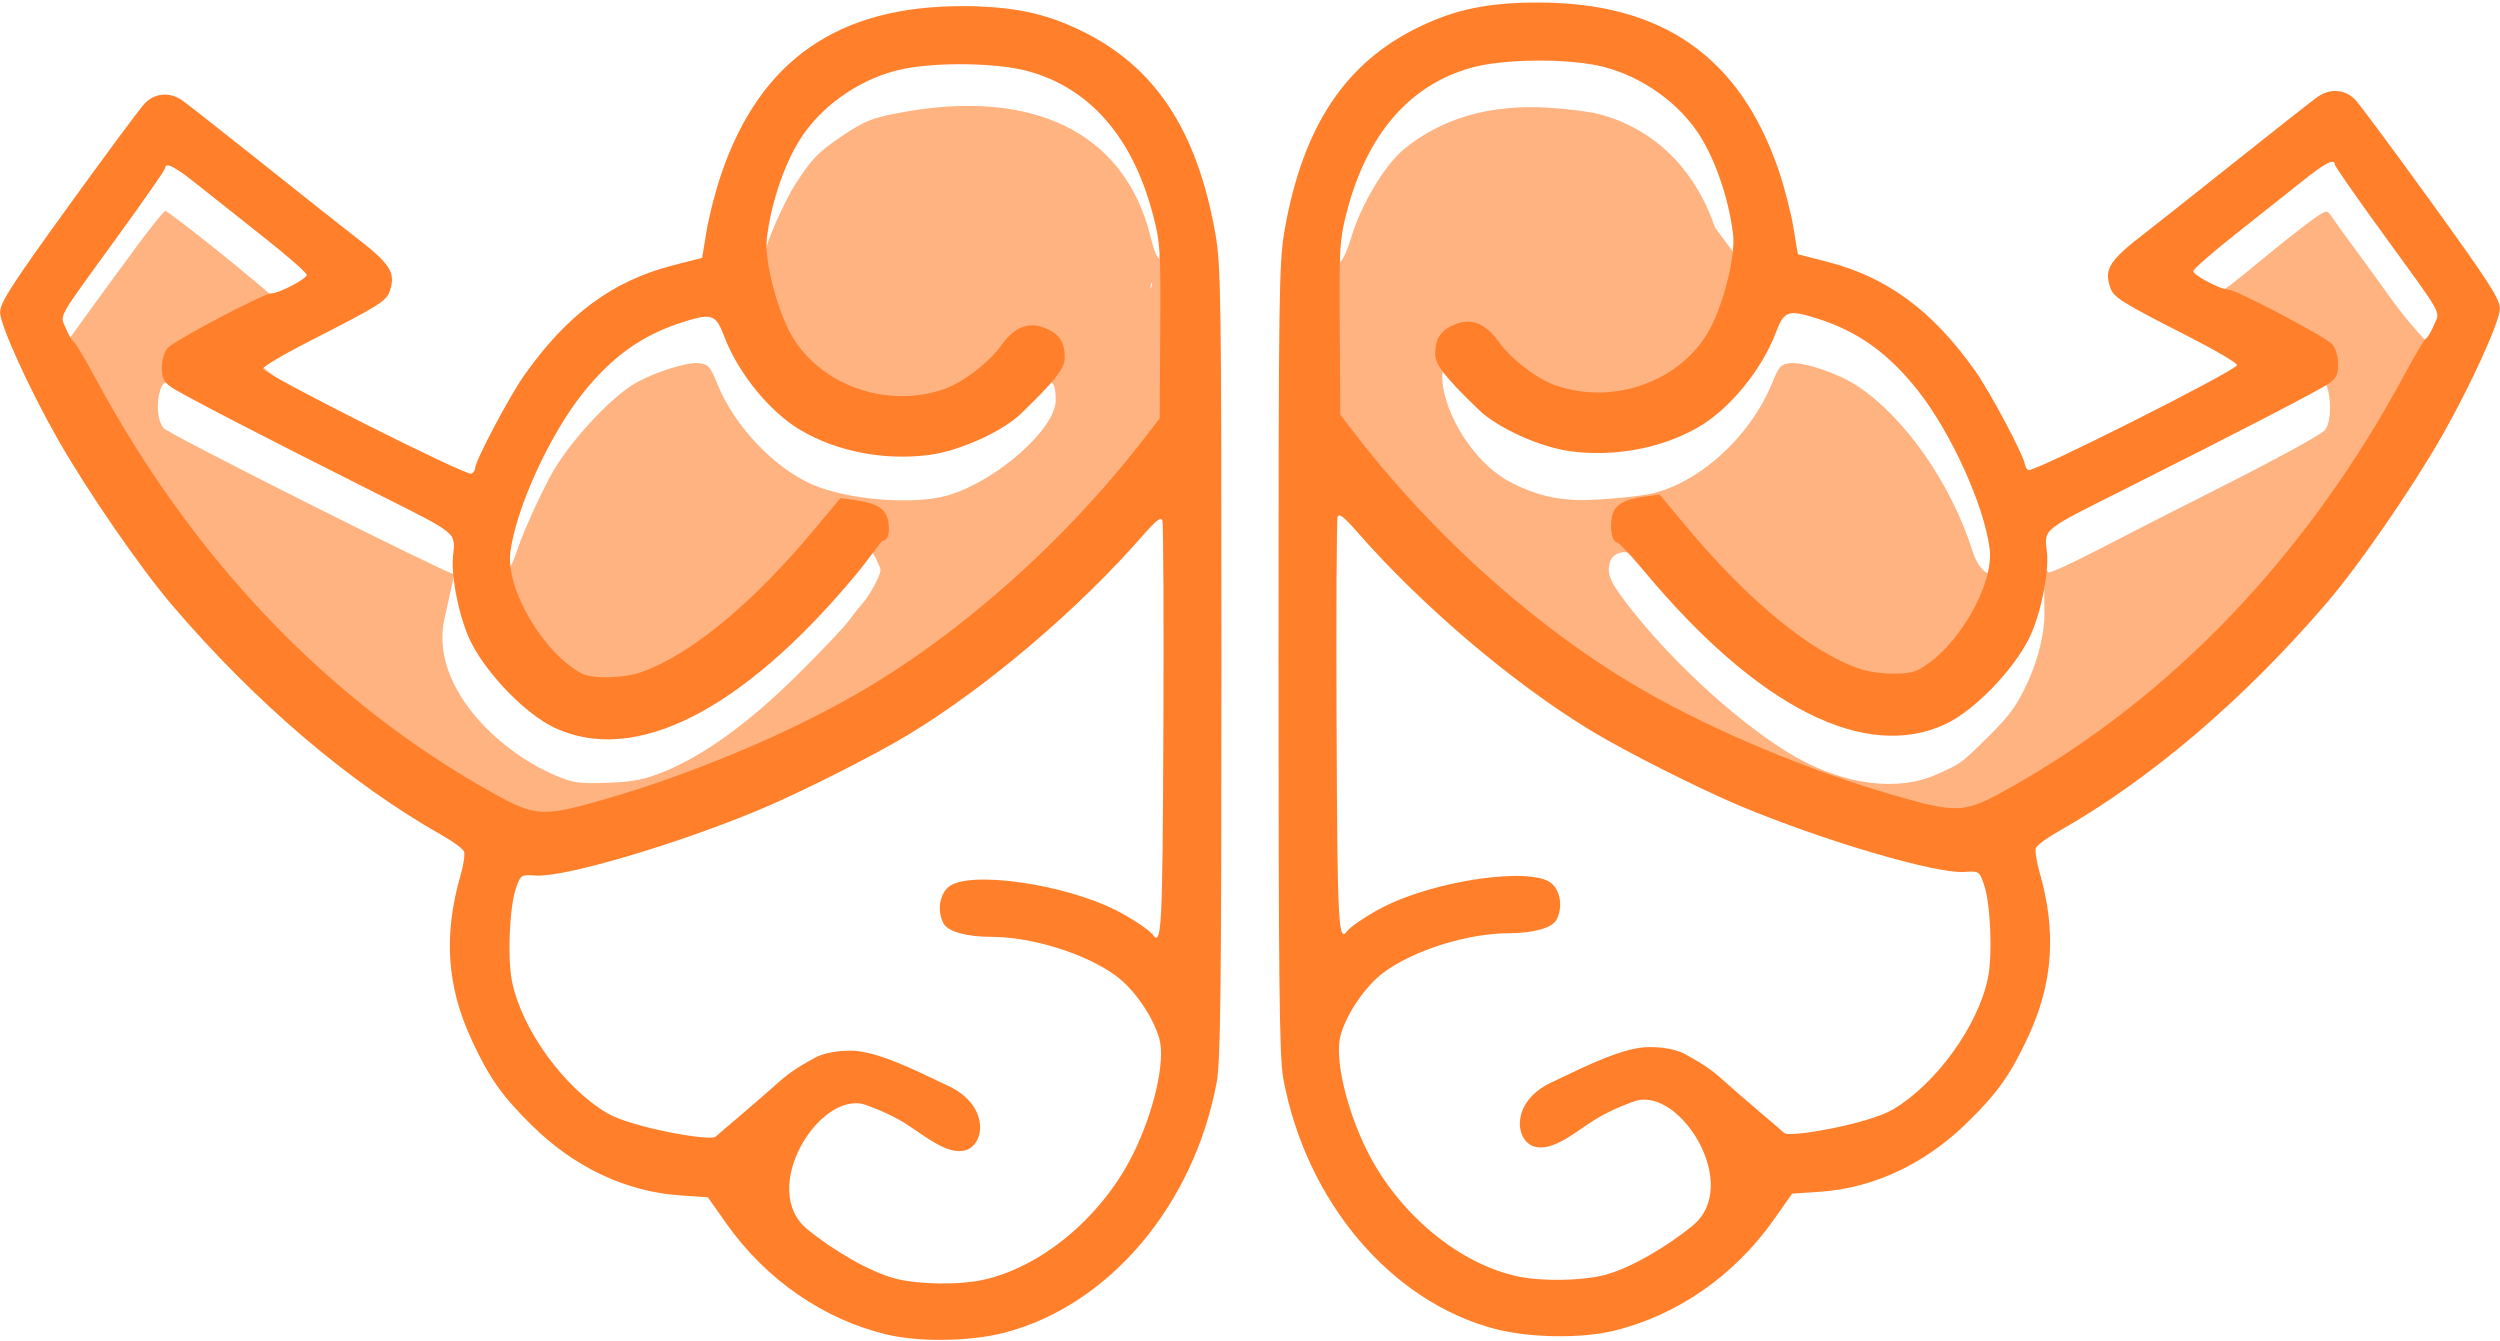
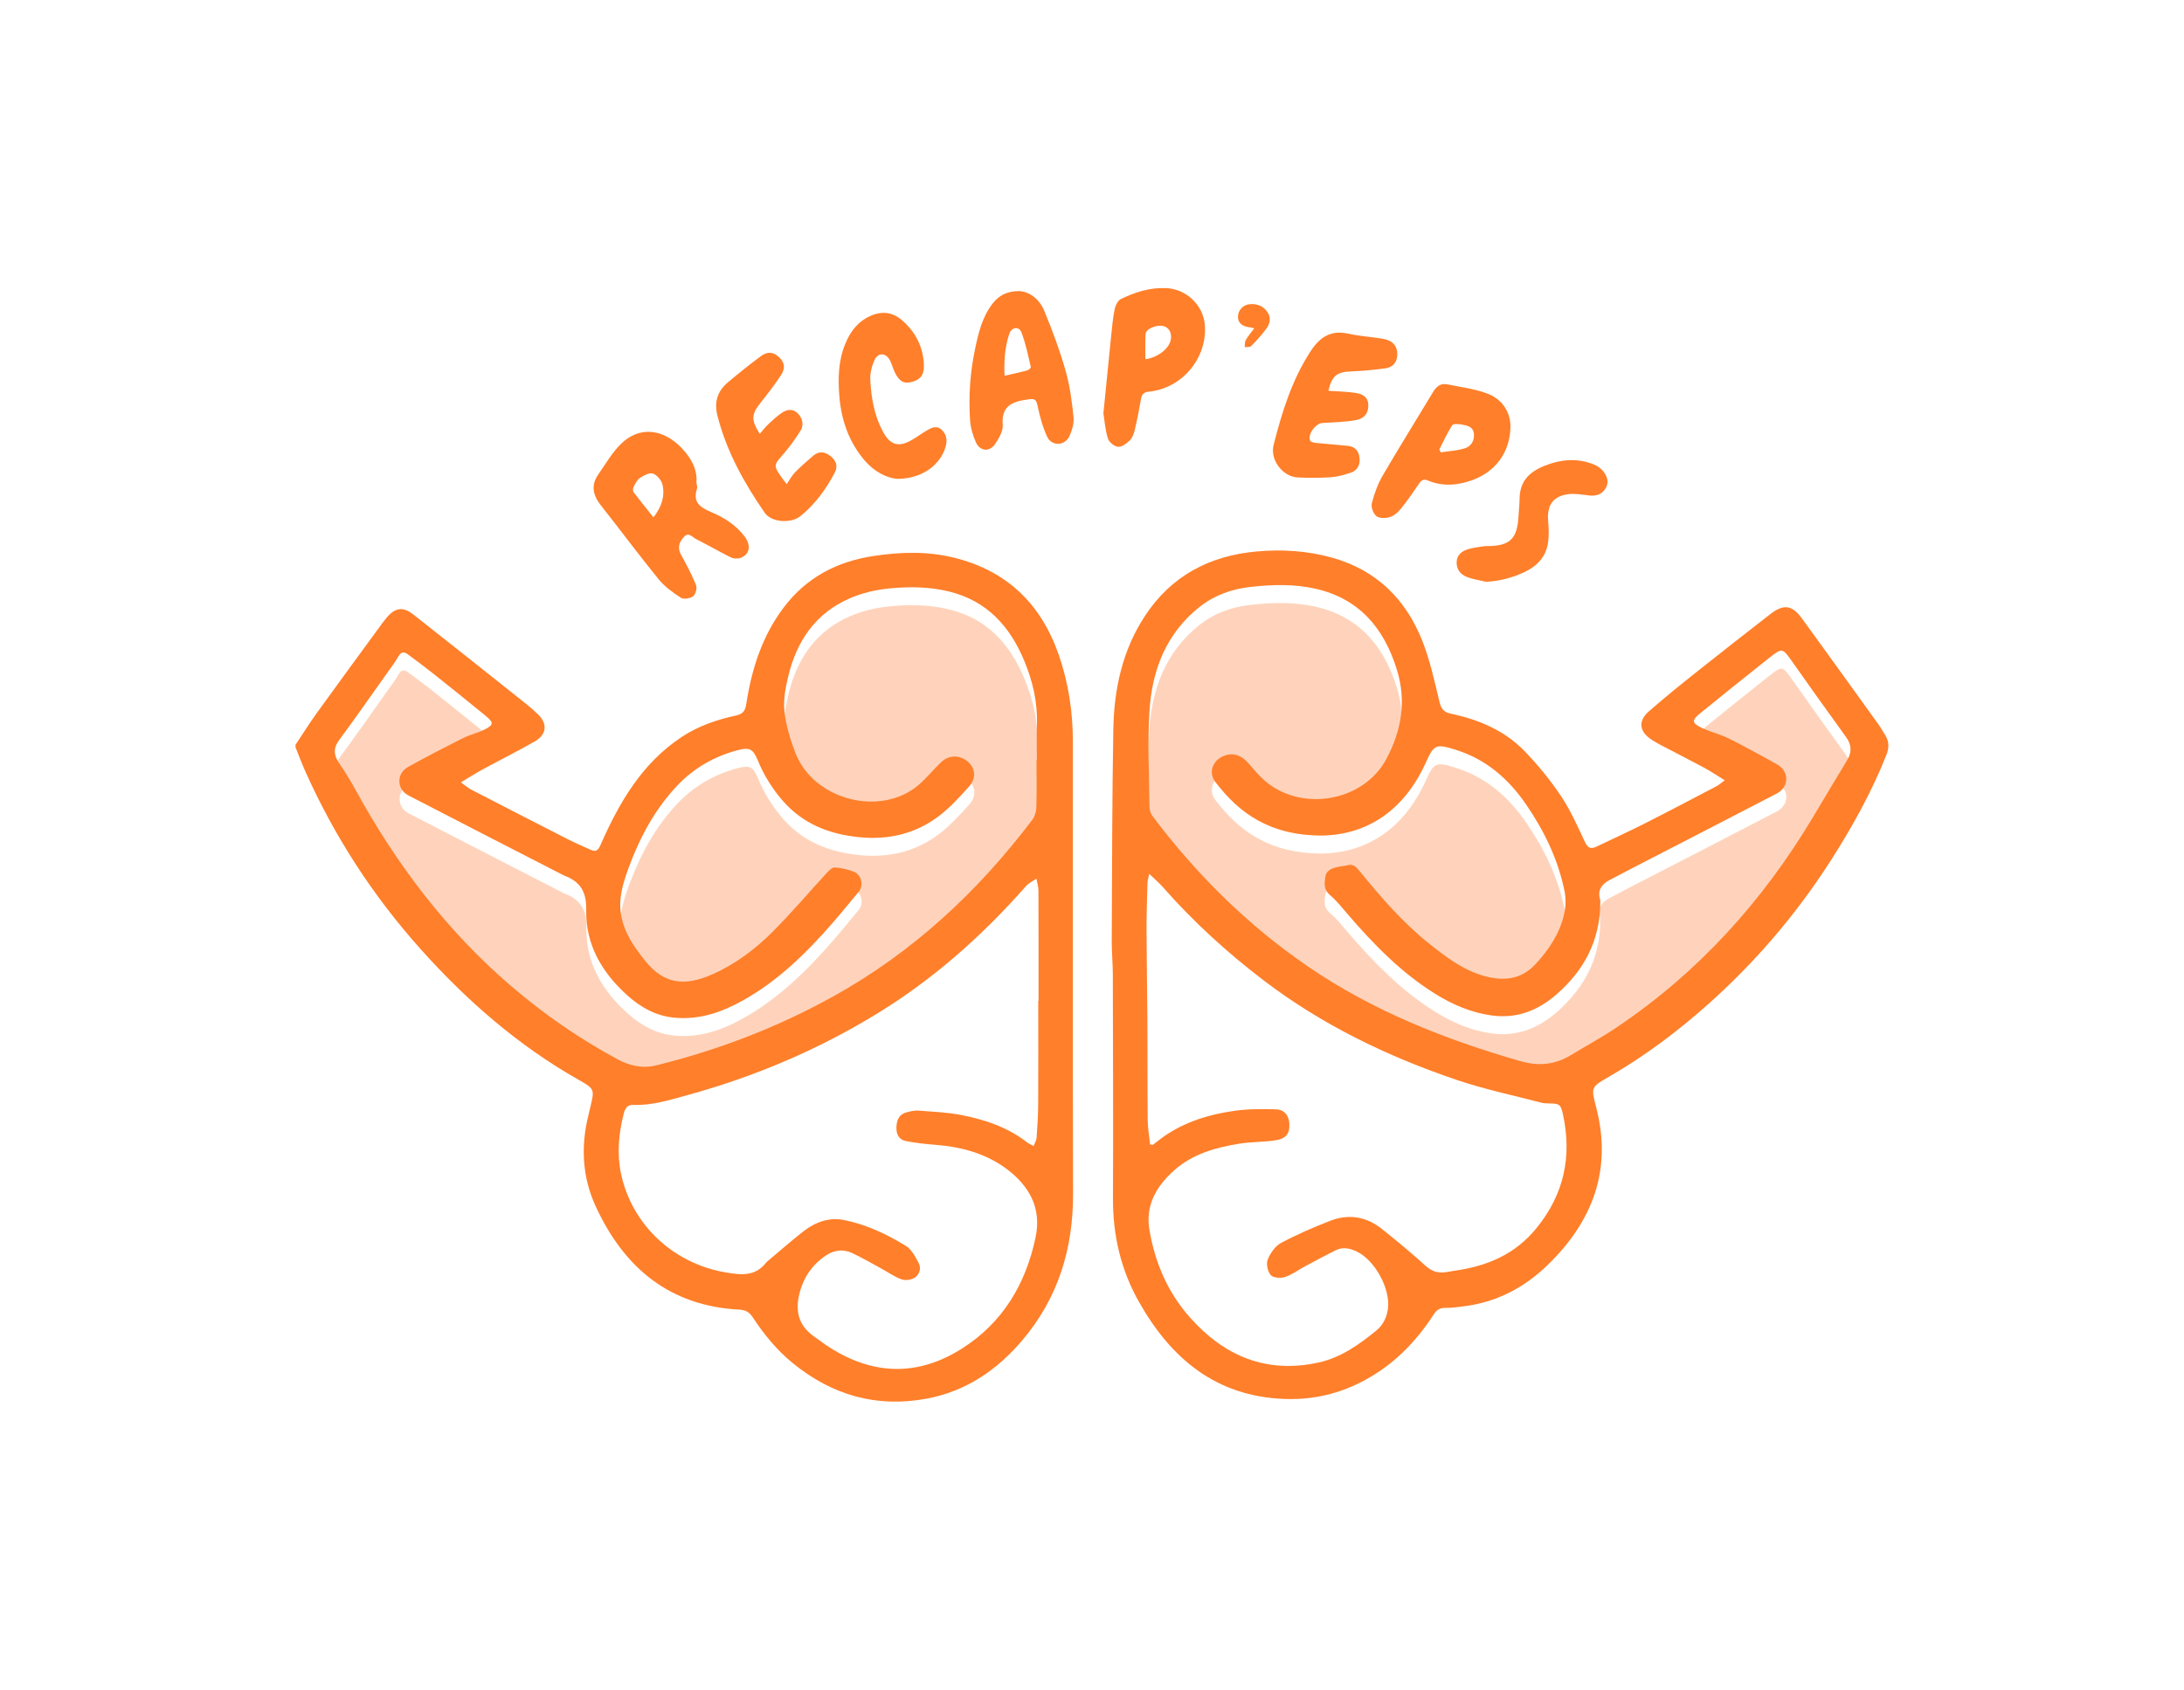
- <svg xmlns="http://www.w3.org/2000/svg" width="742" height="398" viewBox="0 0 742 398" fill="none">
-   <path d="M139.026 251.454L135.709 248.763C134.347 247.657 132.244 245.681 131.771 245.662C129.736 245.583 100.061 225.497 95.405 220.938C94.815 220.361 91.59 217.805 89.432 216.155C78.371 207.698 56.986 175.065 46.511 160.231C45.411 158.674 36.815 158.979 35.65 157.535C28.915 149.195 14.813 125.284 7.35 109.644C0.07 94.386 1.623 94.263 2.319 90.785C2.655 89.104 6.758 82.217 13.227 73.39C19.697 64.564 25.89 56.32 26.99 54.773C44.34 30.368 43.099 29.286 48.188 29.311C52.802 29.332 48.855 27.162 79.486 51.602C89.323 59.451 100.848 68.39 105.096 71.764C113.369 78.334 114.248 81.279 112.552 85.715C111.141 89.406 110.557 89.561 93.372 98.362C84.572 102.868 77.277 107.612 76.862 108.009C76.862 108.009 88.955 118.576 105.375 126.79L139.526 143.874L145.542 132.445C156.449 111.725 168.812 94.385 186.292 85.753C190.359 83.745 198.729 80.518 200.989 80.502C204.618 80.476 212.305 77.192 213.466 69.706C215.28 58.016 220.131 36.807 223.843 33.726C224.614 33.086 228.176 30.951 228.176 30.475C228.176 28.321 232.987 20.293 239.26 15.993C256.219 4.368 281.032 -1.35 304.052 3.865C331.889 10.172 350.114 27.809 358.233 59.67C378.844 188.711 137.641 256.833 139.026 251.454ZM196.838 229.129C208.772 224.283 221.989 214.766 236.114 200.849C243.226 193.842 250.348 186.359 251.941 184.22C253.534 182.081 255.305 179.831 255.875 179.22C258.008 176.936 261.338 170.813 261.338 169.175C261.338 168.242 258.787 163.481 258.219 162.419C257.294 160.69 257.452 164.025 250.735 172.03C241.232 183.356 224.372 196.466 215.138 202.85C200.124 213.23 191.205 216.789 178.838 216.811C169.283 216.828 164.425 213.917 155.934 207.492C150.885 203.672 142.945 196.013 142.945 194.466C142.945 194.105 142.767 191.419 141.594 189.771C140.42 188.123 140.132 184.097 137.086 181.681L134.851 170.483L131.922 183.609C127.538 203.255 147.374 222.795 165.068 230.246C170.104 232.367 172.046 232.631 180.338 232.324C187.923 232.043 191.249 231.399 196.838 229.129ZM135.351 164.359L133.706 156.545L119.141 148.519C112.092 144.634 96.601 137.208 84.939 131.28C73.278 125.352 60.811 118.352 56.915 116.363C50.336 113.003 48.98 112.873 48.084 114.547C46.486 117.535 46.208 124.349 48.588 127.071C50.277 129.002 131.553 169.769 134.851 170.483C135.17 170.552 138.789 164.359 135.351 164.359ZM153.626 162.954C155.246 157.854 161.58 144.12 164.623 139.109C170.25 129.844 181.539 117.83 188.338 113.872C194.01 110.569 203.765 107.433 207.276 107.784C210.216 108.077 210.766 108.677 212.892 113.92C217.921 126.317 229.406 138.55 240.838 143.683C251.283 148.374 271.252 150.007 281.406 147.001C295.81 142.737 313.338 127.249 313.338 118.787C313.338 112.297 311.344 111.112 306.24 116.838C299.865 123.991 292.304 128.017 283.239 131.215C273.179 134.764 258.702 133.344 248.099 129.985C239.498 127.26 233.759 123.284 228.954 118.553C223.449 113.133 217.956 101.563 215.888 95.687C213.756 89.631 207.943 91.726 199.414 94.661C190.349 97.78 185.615 101.3 178.279 108.22C167.61 118.284 160.627 132.412 154.575 149.609C151.454 158.476 149.541 168.619 150.994 168.595C151.458 168.585 152.642 166.049 153.626 162.954ZM41.142 72.359C45.108 66.997 48.688 62.61 49.096 62.611C49.504 62.612 56.308 67.788 64.216 74.112C72.124 80.435 80.969 87.956 80.969 87.956C81.128 87.956 84.181 88.281 85.777 85.907L94.468 83.076L87.61 76.212C85.989 74.875 84.787 73.731 83.983 73.032C83.178 72.334 79.66 70.714 77.44 69.113C75.219 67.513 73.959 64.624 73.684 64.288C73.409 63.952 70.034 62.014 66.184 59.027C62.334 56.04 57.799 52.795 56.424 51.497C51.243 46.608 45.046 45.117 30.718 70.066L17.292 93.446L20.629 100.442L27.279 91.276C30.937 86.234 37.175 77.722 41.142 72.359ZM342 84.359C341.723 83.672 341.496 84.234 341.496 85.609C341.496 86.984 344.265 75.052 344.543 74.365C344.82 73.677 342.278 85.047 342 84.359ZM343.838 65.391C338.433 39.506 319.946 22.434 298.302 18.176C289.53 16.45 267.37 18.034 259.956 20.574C242.928 26.407 230.187 44.062 226.561 64.856C224.885 74.465 226.05 76.23 226.921 75.359C227.242 75.038 227.47 74.515 227.429 74.195C227.201 72.454 232.721 59.914 235.915 54.913C240.764 47.323 242.732 45.248 249.338 40.764C256.745 35.735 259.023 34.849 269.027 33.104C305.329 26.773 333.753 38.21 341.571 70.596C344.112 81.122 346.326 77.302 343.838 65.391ZM382.567 79.69C383.46 69.463 385.203 59.27 388.561 49.546C395.531 29.361 402.55 18.751 419.886 10.501C432.153 4.662 440.596 2.891 456.112 2.9C484.191 3.544 505.033 11.527 518.918 34.35C524.266 43.352 528.63 60.933 531.389 69.003L533.599 75.467L540.779 79.042C561.349 89.286 581.578 101.199 594.632 128.582C597.15 133.862 601.338 138.053 601.338 138.605C601.338 139.157 601.001 141.074 601.23 141.074C601.458 141.074 610.585 138.5 618.744 134.306C626.904 130.113 640.045 122.486 648.157 118.407C656.27 114.327 665.105 108.742 665.105 108.296C665.105 107.851 659.974 103.661 656.262 101.926C652.549 100.191 647.1 96.967 645.175 95.912C643.25 94.857 642.836 94.823 641.186 94.046C629.779 88.675 629.287 87.428 629.334 82.121C629.371 77.89 626.856 78.98 632.954 74.294C635.429 72.391 636.632 69.746 636.907 69.438C637.182 69.13 640.18 67.512 642.93 65.331C645.68 63.15 648.26 61.433 648.535 61.132C648.81 60.831 652.169 58.26 655.744 55.546C659.319 52.833 667.771 45.436 674.653 39.877C681.536 34.318 686.679 29.979 687.873 29.34C690.579 27.892 693.12 27.329 696.122 28.718C698.156 29.659 705.521 39.074 712.101 48.844C713.371 50.73 720.772 60.822 728.165 71.015C737.83 84.342 740.559 90.022 740.559 92.042C740.559 101.085 717.109 141.115 699.106 164.887C673.036 199.312 646.375 221.166 612.027 242.093C579.272 252.255 397.416 234.904 382.567 79.69ZM574.713 229.882C581.921 226.672 582.039 226.589 588.693 220.066C595.757 213.141 597.888 210.44 600.668 204.887C604.289 197.657 606.257 190.809 606.783 183.609L606.736 170.852L601.439 183.29C595.925 196.238 587.644 207.236 576.638 212.107C559.379 219.744 543.396 217.392 520.552 198.891C511.551 191.601 491.514 174.362 491.514 172.827C493.691 170.95 492.038 172.827 491.514 172.827C490.991 172.827 489.43 169.759 487.727 167.284C484.275 162.266 478.68 163.396 477.766 167.037C476.848 170.695 477.923 172.953 484.596 181.391C497.689 197.946 517.895 216.06 532.751 224.559C547.522 233.011 563.216 235.001 574.713 229.882ZM591.03 155.598C585.605 135.784 570.358 112.377 556.627 101.304C550.265 96.174 528.929 90.216 527.052 92.398C526.654 92.862 525.378 97.165 524.218 100.048C517.001 117.983 503.85 127.013 484.31 130.522C463.516 134.255 447.531 129.604 435.343 114.438C432.844 111.328 429.74 106.48 429.093 107.5C424.909 114.103 433.915 135.907 448.868 143.405C457.145 147.555 463.973 148.867 474.225 148.279C479.512 147.976 486.198 147.279 489.084 146.729C503.715 143.945 519.404 129.872 525.982 113.633C527.951 108.773 528.594 108.071 531.324 107.792C535.427 107.374 545.72 110.875 551.33 114.597C565.457 123.971 579.082 143.525 585.461 163.58C587.717 170.67 592.025 171.904 592.32 168.372C592.491 166.325 592.197 159.86 591.03 155.598ZM661.606 143.315C675.778 136.157 688.491 129.183 689.856 127.818C692.495 125.18 691.748 115.072 689.724 113.048C688.991 112.315 683.896 115.934 672.234 122.026C663.049 126.824 643.969 134.637 630.784 142.392L606.556 156.642L605.773 164.002C605.467 166.886 607.611 169.549 607.945 169.883C608.279 170.217 614.692 167.304 622.195 163.41C629.699 159.516 647.433 150.474 661.606 143.315ZM723.11 97.759C724.126 94.843 725.434 91.762 721.257 85.649C718.773 82.014 716.404 78.26 715.038 76.669C713.671 75.078 711.248 73.77 711.248 73.443C711.247 73.116 710.495 69.825 709.258 68.361C708.022 66.897 703.686 62.545 700.402 57.428L692.752 45.507L680.645 52.217C655.036 66.411 648.738 77.943 649.159 78.626C649.42 79.048 652.212 84.897 654.406 85.886C659.022 87.968 658.763 87.253 674.963 74.08C680.394 69.664 686.163 65.209 687.782 64.18C690.712 62.318 690.734 62.32 692.273 64.638C693.124 65.92 695.85 69.7 698.331 73.038C700.812 76.377 706.146 83.722 710.184 89.359C714.223 94.997 720.758 102.216 721.203 102.216C721.647 102.216 722.505 99.494 723.11 97.759ZM401.095 70.359C403.957 60.742 411.028 48.924 416.7 44.276C427.953 35.055 442.105 30.963 459.338 31.948C465.113 32.278 472.147 33.182 474.969 33.957C491.149 38.399 503.105 50.202 509.062 67.609L514.676 75.152L514.702 70.62C514.716 68.127 513.525 62.324 512.693 59.316C511.86 56.309 511.777 51.801 511.551 50.892C510.381 46.182 500.638 33.062 495.829 28.848C494.82 27.964 490.674 24.83 489.482 23.794C486.009 20.775 475.562 17.834 468.774 16.733C460.734 15.428 445.864 16.974 438.921 18.261C426.811 20.507 412.817 30.062 405.962 40.805C400.476 49.402 400.045 59.194 397.42 74.62C396.42 80.492 398.894 77.755 401.095 70.359Z" fill="#FFB380" />
-   <path d="M263.415 396.132C244.548 391.706 227.337 379.825 215.536 363.08L210.089 355.35L201.807 354.785C185.884 353.7 170.581 346.504 158.075 334.222C149.029 325.339 145.285 320.052 140.022 308.737C132.614 292.807 131.572 277.638 136.667 259.889C137.563 256.767 138.045 253.557 137.737 252.756C137.429 251.954 134.556 249.817 131.351 248.007C103.841 232.467 75.835 208.596 51.001 179.519C41.616 168.531 25.788 145.538 17.155 130.352C8.602 115.306 0.025 96.445 0.025 92.683C0.025 89.843 3.372 84.644 20.156 61.42C31.228 46.099 41.438 32.326 42.843 30.814C45.841 27.589 50.291 27.174 54.052 29.77C55.412 30.708 66.425 39.364 78.525 49.005C90.625 58.646 102.492 68.042 104.895 69.884C115.855 78.286 117.503 80.776 115.733 86.266C114.743 89.338 112.614 90.68 92.275 101.041C84.437 105.033 78.029 108.809 78.034 109.432C78.047 110.954 138.609 141.439 139.961 140.603C140.546 140.242 141.025 139.488 141.025 138.929C141.025 136.791 151.253 117.496 155.735 111.18C168.503 93.183 181.901 83.318 199.786 78.743L208.393 76.541L209.708 68.552C210.431 64.159 212.409 56.514 214.102 51.564C225.624 17.877 248.712 1.801 285.525 1.833C300.233 1.846 309.763 3.779 320.525 8.932C342.658 19.531 355.261 38.468 360.715 69.323C362.393 78.817 362.525 88.093 362.525 196.564C362.525 291.7 362.267 314.961 361.146 321.04C354.39 357.682 329.151 387.498 298.073 395.551C288.082 398.14 273.05 398.392 263.415 396.132ZM291.226 379.974C308.865 376.345 326.937 361.337 336.272 342.564C342.445 330.151 345.916 315.085 344.13 308.458C342.409 302.073 336.862 293.888 331.525 289.857C322.696 283.191 306.503 278.07 294.21 278.058C286.914 278.051 281.32 276.483 280.037 274.086C278.075 270.42 278.824 265.367 281.66 263.136C287.787 258.317 315.893 262.344 331.423 270.267C335.866 272.534 341.169 276.074 342.159 277.436C344.775 281.03 345.05 275.707 345.292 216.798C345.43 183.38 345.292 155.337 344.995 154.48C344.591 153.327 343.124 154.438 339.365 158.742C320.088 180.818 293.201 203.697 269.861 217.885C259.69 224.069 237.796 235.123 225.525 240.27C201.046 250.539 167.461 260.44 159.044 259.868C154.631 259.568 154.543 259.623 153.155 263.564C151.195 269.129 150.555 284.483 151.994 291.415C154.939 305.599 167.346 322.758 180.146 330.346C187.474 334.691 210.967 338.79 212.38 337.377C212.953 336.804 224.806 326.86 231.591 320.774C235.704 317.085 241.303 314.283 241.303 314.283C241.303 314.283 244.525 311.844 252.504 311.844C260.008 311.845 271.132 317.39 279.866 321.546C280.421 321.81 280.966 322.068 281.5 322.319C293.723 328.065 292.368 339.53 286.738 341.338C281.267 343.094 274.326 336.967 268.673 333.423C263.512 330.186 257.101 327.956 256.391 327.763C242.973 324.102 225.128 352.997 239.635 364.871C246.867 370.79 258.156 377.658 266.208 379.607C272.9 381.227 284.321 381.394 291.226 379.974ZM179.897 237.101C204.805 229.904 232.698 218.272 253.467 206.419C284.605 188.648 315.963 160.835 339.856 129.796L344.186 124.17L344.356 98.367C344.515 74.118 344.383 72.022 342.155 63.564C336.12 40.648 323.416 26.112 305.045 21.103C295.963 18.627 278.043 18.353 267.755 20.533C256.329 22.954 245.131 30.326 238.507 39.785C233.285 47.243 228.96 59.484 227.62 70.601C226.931 76.315 229.59 88.133 233.506 96.76C241.072 113.427 262.142 121.818 280.382 115.428C285.86 113.509 293.486 107.641 297.172 102.508C301.155 96.962 305.362 95.342 310.359 97.43C314.403 99.12 316.025 101.609 316.025 106.128C316.025 109.319 313.179 112.96 303.025 122.764C297.466 128.13 284.812 133.833 275.843 135.014C262.565 136.761 248.558 134.083 237.7 127.719C228.514 122.336 219.106 110.805 214.931 99.814C212.466 93.323 211.318 92.906 203.025 95.485C190.731 99.309 181.632 105.773 172.772 116.978C162.944 129.406 153.138 150.988 151.474 163.851C150.055 174.822 161.296 193.914 172.709 199.915C175.787 201.534 184.969 201.342 190.149 199.551C204.832 194.475 223.381 179.163 242.057 156.705L249.423 147.846L253.597 148.419C260.299 149.337 262.915 150.961 263.603 154.63C264.265 158.159 263.427 160.499 262.007 160.499C261.522 160.499 257.84 165.998 253.825 170.807C220.217 211.059 188.376 227.17 164.557 215.974C156.152 212.023 144.826 200.454 139.873 190.761C136.447 184.055 133.763 171.215 134.469 164.909C135.25 157.939 136.218 158.72 111.317 146.232C78.665 129.858 53.581 116.867 50.775 114.877C48.595 113.332 48.025 112.136 48.025 109.106C48.025 106.899 48.764 104.437 49.775 103.277C51.706 101.06 78.268 87.064 80.544 87.064C82.841 87.064 91.025 82.768 91.025 81.563C91.025 80.957 85.348 75.984 78.409 70.512C71.47 65.04 62.582 57.988 58.659 54.84C51.949 49.457 49.025 47.959 49.025 49.904C49.025 50.366 42.837 59.262 35.275 69.672C16.426 95.618 17.779 93.232 19.532 97.426C20.336 99.352 21.415 101.187 21.928 101.504C22.441 101.821 25.218 106.464 28.099 111.822C57.202 165.955 97.482 208.109 146.002 235.211C158.975 242.458 160.97 242.569 179.897 237.101Z" fill="#FF7F2A" />
-   <path d="M478.578 395.057C497.444 390.631 514.655 378.75 526.456 362.006L531.904 354.275L540.185 353.711C556.108 352.625 571.411 345.43 583.917 333.148C592.963 324.264 596.708 318.978 601.97 307.662C609.379 291.732 610.421 276.563 605.325 258.814C604.429 255.693 603.948 252.483 604.255 251.681C604.563 250.879 607.437 248.742 610.641 246.932C638.151 231.393 666.157 207.522 690.992 178.445C700.376 167.456 716.204 144.464 724.838 129.277C733.39 114.232 741.967 95.371 741.967 91.609C741.967 88.768 738.62 83.57 721.836 60.346C710.764 45.025 700.555 31.252 699.149 29.739C696.152 26.514 691.701 26.1 687.94 28.695C686.58 29.634 675.567 38.29 663.467 47.931C651.367 57.572 639.501 66.967 637.097 68.81C626.137 77.211 624.489 79.701 626.259 85.192C627.249 88.264 629.379 89.605 649.717 99.966C657.555 103.959 663.963 107.735 663.958 108.357C663.946 109.88 603.383 140.364 602.031 139.528C601.446 139.167 600.967 138.414 600.967 137.854C600.967 135.716 590.739 116.422 586.258 110.105C573.489 92.108 560.091 82.243 542.206 77.668L533.599 75.466L532.284 67.478C531.561 63.084 529.584 55.439 527.891 50.489C516.368 16.802 493.28 0.726 456.467 0.758C441.76 0.771 432.229 2.704 421.467 7.858C399.334 18.456 386.731 37.394 381.277 68.249C379.599 77.743 379.467 87.019 379.467 195.489C379.467 290.625 379.725 313.886 380.846 319.966C387.602 356.608 412.841 386.424 443.919 394.477C453.91 397.066 468.942 397.317 478.578 395.057ZM450.766 378.899C433.127 375.271 415.055 360.262 405.72 341.489C399.547 329.077 396.076 314.01 397.862 307.384C399.583 300.998 405.13 292.813 410.467 288.783C419.296 282.116 435.49 276.996 447.783 276.984C455.078 276.977 460.673 275.408 461.956 273.011C463.917 269.345 463.168 264.292 460.333 262.062C454.205 257.242 426.1 261.269 410.569 269.192C406.126 271.459 400.824 275 399.833 276.361C397.218 279.956 396.943 274.632 396.7 215.724C396.563 182.306 396.7 154.262 396.997 153.405C397.401 152.253 398.868 153.363 402.627 157.668C421.904 179.744 448.791 202.622 472.131 216.811C482.302 222.994 504.196 234.048 516.467 239.196C540.946 249.464 574.531 259.365 582.948 258.793C587.361 258.494 587.449 258.549 588.837 262.489C590.797 268.054 591.437 283.408 589.998 290.341C587.054 304.525 574.646 321.683 561.847 329.271C554.518 333.616 531.025 337.716 529.612 336.302C529.039 335.73 517.187 325.785 510.401 319.7C506.288 316.011 500.69 313.208 500.69 313.208C500.69 313.208 497.468 310.769 489.488 310.77C481.984 310.77 470.86 316.316 462.126 320.472C461.571 320.736 461.026 320.994 460.492 321.245C448.269 326.99 449.625 338.455 455.254 340.263C460.725 342.02 467.666 335.893 473.319 332.348C478.48 329.111 484.891 326.882 485.601 326.688C499.019 323.027 516.864 351.923 502.357 363.796C495.125 369.715 483.837 376.584 475.785 378.532C469.092 380.152 457.671 380.319 450.766 378.899ZM562.095 236.026C537.187 228.829 509.295 217.197 488.526 205.344C457.387 187.574 426.029 159.761 402.136 128.721L397.806 123.095L397.636 97.292C397.477 73.043 397.61 70.947 399.838 62.489C405.873 39.574 418.577 25.038 436.947 20.029C446.029 17.552 463.949 17.278 474.237 19.458C485.663 21.88 496.862 29.251 503.485 38.711C508.707 46.168 513.032 58.41 514.372 69.527C515.061 75.24 512.402 87.058 508.486 95.686C500.92 112.352 479.85 120.743 461.61 114.354C456.132 112.435 448.506 106.566 444.82 101.434C440.837 95.888 436.63 94.267 431.634 96.355C427.589 98.045 425.967 100.535 425.967 105.053C425.967 108.244 428.813 111.885 438.967 121.689C444.526 127.056 457.181 132.759 466.149 133.939C479.427 135.687 493.434 133.008 504.292 126.645C513.478 121.261 522.886 109.73 527.061 98.739C529.526 92.248 530.674 91.831 538.967 94.41C551.261 98.234 560.36 104.698 569.221 115.904C579.048 128.332 588.854 149.913 590.518 162.776C591.937 173.748 580.696 192.839 569.283 198.841C566.205 200.459 557.024 200.267 551.843 198.476C537.16 193.4 518.611 178.089 499.935 155.631L492.569 146.772L488.396 147.344C481.694 148.263 479.077 149.887 478.389 153.555C477.727 157.084 478.565 160.989 479.985 160.989C480.47 160.989 484.153 164.924 488.167 169.732C521.775 209.984 553.617 226.095 577.435 214.899C585.84 210.948 597.167 199.379 602.119 189.686C605.545 182.981 608.229 170.141 607.523 163.835C606.742 156.864 605.774 157.645 630.675 145.158C663.327 128.783 688.411 115.792 691.217 113.803C693.397 112.257 693.967 111.061 693.967 108.032C693.967 105.825 693.228 103.362 692.217 102.202C690.286 99.985 663.724 85.989 661.448 85.989C659.151 85.989 650.967 81.694 650.967 80.488C650.967 79.882 656.645 74.909 663.584 69.438C670.523 63.966 679.41 56.914 683.334 53.766C690.044 48.383 692.967 46.884 692.967 48.83C692.967 49.292 699.155 58.187 706.717 68.597C725.566 94.543 724.213 92.157 722.46 96.352C721.656 98.277 720.578 100.112 720.064 100.429C719.551 100.747 716.774 105.39 713.893 110.748C684.79 164.881 644.51 207.034 595.99 234.137C583.017 241.384 581.023 241.495 562.095 236.026Z" fill="#FF7F2A" />
+ <svg xmlns="http://www.w3.org/2000/svg" id="Calque_1" data-name="Calque 1" viewBox="0 0 429 332">
+   <defs>
+     <style>
+       .cls-1 {
+         fill: #ffd3bb;
+       }
+ 
+       .cls-2 {
+         fill: #ff7f2a;
+       }
+     </style>
+   </defs>
+   <path class="cls-2" d="M136.8,94.87c.06.47.21.84.12,1.12-.9,2.7.59,3.69,2.82,4.64,2.53,1.08,4.91,2.57,6.59,4.87,1.31,1.78.85,3.62-1.03,4.16-.53.15-1.25.1-1.74-.14-2.33-1.17-4.6-2.47-6.93-3.66-.66-.34-1.32-1.32-2.18-.47-1.23,1.22-1.33,2.4-.69,3.57,1.07,1.95,2.13,3.93,2.96,5.99.24.59-.07,1.81-.56,2.19-.57.44-1.85.66-2.4.31-1.59-1.02-3.2-2.18-4.38-3.63-3.87-4.75-7.52-9.68-11.32-14.49-1.57-1.98-2.06-3.96-.53-6.13,1.42-2.02,2.67-4.23,4.41-5.95,3.71-3.68,8.42-2.91,11.91.73,1.86,1.93,3.17,4.19,2.95,6.9ZM128.36,101.64c1.62-2.07,2.27-4.16,1.78-6.39-.19-.86-1.07-1.92-1.87-2.2-.69-.24-1.81.36-2.57.86-.58.38-.93,1.15-1.27,1.81-.14.27-.13.79.05,1.02,1.21,1.6,2.48,3.15,3.88,4.91Z" />
+   <path class="cls-2" d="M200.24,57.19c2.11.16,3.96,1.65,4.89,3.89,1.59,3.84,3.04,7.76,4.18,11.75.84,2.94,1.24,6.04,1.56,9.1.13,1.22-.28,2.61-.8,3.76-.87,1.91-3.46,2.05-4.36.15-.92-1.95-1.48-4.12-1.93-6.24-.27-1.24-.7-1.28-1.8-1.13-3,.41-5.33,1.15-5.02,5.02.1,1.2-.73,2.61-1.46,3.71-1.08,1.64-2.99,1.51-3.79-.27-.62-1.38-1.07-2.93-1.17-4.44-.29-4.64.01-9.26.97-13.82.67-3.18,1.39-6.32,3.42-8.97,1.21-1.58,2.75-2.51,5.3-2.51ZM197.33,73.83c1.66-.38,3.07-.68,4.45-1.05.29-.08.74-.51.7-.68-.55-2.29-.99-4.63-1.85-6.81-.49-1.25-1.93-1.02-2.38.31-.86,2.58-1.06,5.25-.93,8.23Z" />
+   <path class="cls-2" d="M260.91,76.78c1.82.13,3.54.15,5.24.4,1.27.18,2.51.64,2.62,2.26.1,1.57-.66,2.78-2.44,3.1-2.15.39-4.36.43-6.54.56-1.37.08-2.99,2.25-2.44,3.48.12.27.75.4,1.17.45,2.09.22,4.19.35,6.28.57,1.42.15,2.14,1.08,2.26,2.45.12,1.38-.49,2.42-1.8,2.85-1.24.4-2.53.77-3.82.86-2.18.15-4.39.16-6.57.04-2.97-.16-5.43-3.5-4.7-6.36,1.64-6.46,3.59-12.79,7.29-18.46,1.8-2.76,3.98-4.18,7.4-3.42,2.18.49,4.44.62,6.65.98,1.88.3,2.8,1.2,2.94,2.7.15,1.67-.69,2.91-2.33,3.13-2.22.29-4.46.52-6.69.6-2.82.1-3.79.82-4.5,3.81Z" />
+   <path class="cls-2" d="M149.26,85.23c.57-.66,1.06-1.32,1.66-1.88.85-.8,1.71-1.6,2.67-2.25.93-.63,1.99-.86,2.99,0,.98.85,1.41,2.32.71,3.45-1.04,1.66-2.19,3.27-3.48,4.74-1.82,2.08-1.9,2.18-.3,4.49.18.26.39.51,1.02,1.34.59-.86,1.01-1.67,1.62-2.3,1.15-1.17,2.38-2.26,3.63-3.31,1.1-.92,2.27-.76,3.34.09,1.06.84,1.55,1.92.87,3.22-1.71,3.27-3.85,6.22-6.73,8.56-1.89,1.54-5.74,1.27-7.05-.63-4.06-5.88-7.51-12.08-9.29-19.1-.68-2.69.03-4.81,2.06-6.53,2.11-1.78,4.27-3.51,6.49-5.15,1.36-1.01,2.53-.81,3.67.31.97.95,1.16,2.1.26,3.45-1.24,1.87-2.61,3.66-4.01,5.41-1.8,2.26-1.89,3.38-.14,6.1Z" />
+   <path class="cls-2" d="M296.7,83.7c-.03,5.14-2.92,8.95-7.46,10.62-2.9,1.06-5.84,1.31-8.76.09-.84-.35-1.25-.09-1.72.59-1.13,1.66-2.27,3.32-3.53,4.88-.57.71-1.34,1.44-2.17,1.7-.82.27-2.08.3-2.69-.17-.62-.47-1.1-1.78-.9-2.54.48-1.88,1.17-3.78,2.14-5.45,3.23-5.54,6.63-10.98,9.93-16.47.65-1.08,1.5-1.69,2.76-1.43,2.59.53,5.27.86,7.73,1.76,3.24,1.18,4.65,3.88,4.66,6.42ZM282.73,88.31c.1.19.2.38.29.57,1.58-.25,3.21-.33,4.72-.8,1.22-.38,1.92-1.5,1.78-2.88-.13-1.3-1.23-1.57-2.23-1.76-.67-.13-1.81-.24-2.03.11-.98,1.49-1.71,3.15-2.53,4.75Z" />
+   <path class="cls-2" d="M216.74,81.2c.52-5.22,1-10.15,1.51-15.08.19-1.81.35-3.64.71-5.42.15-.73.64-1.68,1.25-1.97,2.75-1.32,5.63-2.25,8.78-2.13,3.95.14,7.35,3.27,7.67,7.22.53,6.51-4.44,12.48-10.97,13.13-.95.09-1.4.47-1.56,1.42-.36,2.07-.76,4.13-1.25,6.18-.17.71-.47,1.5-.97,1.99-.62.6-1.55,1.31-2.28,1.25-.74-.07-1.78-.9-2-1.62-.53-1.66-.65-3.46-.89-4.96ZM224.99,70.59c2.47-.38,4.63-2.06,4.98-3.81.27-1.35-.36-2.49-1.52-2.73-1.35-.29-3.37.58-3.43,1.6-.1,1.61-.03,3.24-.03,4.94Z" />
+   <path class="cls-2" d="M176.31,94.1c-2.13-.18-4.55-1.4-6.43-3.58-3.13-3.65-4.63-7.96-5.01-12.71-.28-3.48-.2-6.92,1.15-10.22.99-2.42,2.44-4.37,4.92-5.5,2.27-1.04,4.37-.76,6.17.77,2.71,2.31,4.27,5.31,4.37,8.93.05,1.95-.76,2.89-2.57,3.3-1.42.32-2.28-.18-3.14-1.92-.37-.75-.56-1.59-.94-2.34-.81-1.56-2.36-1.64-3.08-.03-.53,1.2-.88,2.63-.8,3.92.2,3.46.77,6.88,2.44,10.01,1.48,2.77,3.15,3.25,5.85,1.64.97-.57,1.87-1.25,2.84-1.81.91-.53,1.9-1.02,2.85-.16.94.86,1.18,1.96.86,3.2-.95,3.7-4.67,6.48-9.48,6.48Z" />
+   <path class="cls-2" d="M291.99,114.33c-1.3-.32-2.66-.5-3.89-.99-1.24-.49-2.04-1.5-1.97-2.96.07-1.38,1.03-2.1,2.19-2.46,1.06-.33,2.19-.44,3.3-.61.41-.06.84,0,1.26-.03,3.8-.17,5.14-1.6,5.39-5.71.07-1.21.2-2.43.22-3.64.05-4.1,2.84-5.8,6.16-6.86,2.19-.7,4.51-.91,6.8-.34,1.52.38,2.97.93,3.83,2.37.6,1,.69,2.06-.02,3.04-.72,1-1.73,1.34-2.95,1.22-1.43-.14-2.91-.45-4.3-.26-2.99.41-4.17,2.21-3.91,5.25.12,1.35.17,2.73.01,4.06-.36,2.99-2.22,4.88-4.85,6.08-2.28,1.04-4.67,1.67-7.27,1.82Z" />
+   <path class="cls-2" d="M246.38,64.51c-.52-.12-.73-.19-.95-.21-1.43-.16-2.23-.86-2.26-2-.03-1.29.99-2.44,2.34-2.54,1.4-.11,2.62.36,3.43,1.52.76,1.09.55,2.3-.18,3.28-.9,1.23-1.94,2.36-3.01,3.45-.24.24-.83.15-1.25.2.05-.46-.02-1,.19-1.38.44-.77,1.04-1.46,1.69-2.33Z" />
+   <path class="cls-1" d="M203.64,152.84c0,3.14.05,6.29-.04,9.43-.02.78-.31,1.69-.78,2.31-10.7,14.16-23.48,26.03-39.05,34.68-10.95,6.08-22.57,10.54-34.74,13.56-2.79.69-5.27.13-7.7-1.18-7.46-4.02-14.39-8.8-20.82-14.32-12.74-10.91-22.65-24.04-30.68-38.69-.97-1.76-2.02-3.49-3.16-5.14-1.09-1.58-1.22-2.94,0-4.58,3.26-4.41,6.4-8.91,9.57-13.38.71-.99,1.45-1.97,2.05-3.03.5-.88,1.07-1,1.81-.45,1.66,1.22,3.32,2.44,4.93,3.73,3.49,2.77,6.96,5.56,10.4,8.38,1.64,1.35,1.61,1.79-.3,2.74-1.33.66-2.83.98-4.16,1.65-3.64,1.83-7.27,3.69-10.82,5.69-2.28,1.28-2.18,4.37.11,5.56,10.03,5.19,20.08,10.34,30.12,15.51.17.09.33.18.51.25,3.1,1.18,4.37,3.13,4.3,6.71-.14,6.85,3.09,12.38,8.17,16.9,2.67,2.37,5.63,3.99,9.24,4.31,4.82.43,9.16-1.06,13.27-3.34,7.03-3.91,12.66-9.46,17.88-15.47,1.69-1.95,3.3-3.96,4.96-5.93.99-1.18.59-3.31-.92-3.93-1.2-.48-2.52-.77-3.81-.85-.52-.03-1.16.66-1.61,1.15-3.49,3.79-6.83,7.73-10.46,11.38-3.45,3.46-7.36,6.42-11.87,8.43-5.57,2.47-9.57,1.93-13.21-2.55-2.85-3.51-5.31-7.29-4.92-12.05.18-2.2.9-4.4,1.68-6.49,2.23-5.97,5.2-11.53,9.69-16.17,3.21-3.32,7.08-5.5,11.52-6.71,2.47-.67,3.14-.35,4.11,2.01,1.21,2.93,2.86,5.57,4.95,7.96,3.98,4.53,9.12,6.51,14.97,7.09,5.59.56,10.78-.61,15.3-3.9,2.32-1.69,4.31-3.88,6.25-6.04,1.45-1.61,1.24-3.52-.12-4.8-1.55-1.44-3.77-1.5-5.33-.02-1.49,1.41-2.78,3.05-4.33,4.39-7.46,6.5-20.77,3.14-24.36-6.28-.99-2.61-1.82-5.36-2.12-8.12-.24-2.21.22-4.57.74-6.77,1.65-6.98,5.38-12.49,12.14-15.41,2.37-1.02,5-1.65,7.57-1.91,4-.41,8.07-.37,12.02.62,7.36,1.84,11.85,6.84,14.65,13.6,1.65,3.97,2.62,8.09,2.48,12.44-.08,2.34-.01,4.69-.01,7.03,0,0-.02,0-.03,0Z" />
+   <path class="cls-1" d="M259.64,167.7c9.01-.15,16.21-5.01,20.43-14.34,1.6-3.55,1.97-3.71,5.76-2.55,6.02,1.85,10.48,5.74,13.96,10.81,3.57,5.22,6.32,10.86,7.55,17.11.29,1.46.2,3.1-.14,4.56-.88,3.73-2.97,6.84-5.55,9.64-2.84,3.08-6.3,3.41-10.07,2.37-4.22-1.16-7.61-3.78-10.95-6.45-5.24-4.18-9.56-9.25-13.77-14.41-.59-.72-1.15-1.16-2.12-.92-.72.18-1.48.22-2.21.4-1.04.25-2.04.7-2.2,1.89-.17,1.27-.36,2.52.91,3.58,1.32,1.1,2.4,2.49,3.53,3.81,5.07,5.88,10.44,11.41,17.09,15.56,3.46,2.16,7.16,3.75,11.2,4.29,4.9.65,9.06-.97,12.77-4.22,5.36-4.71,8.4-10.45,8.51-17.65,0-.33.04-.67-.05-.98-.5-1.77.32-2.92,1.77-3.7,2.56-1.38,5.14-2.7,7.73-4.03,8.41-4.34,16.83-8.66,25.22-13.03,2.46-1.28,2.49-4.36.06-5.72-3.14-1.77-6.31-3.51-9.54-5.12-1.66-.83-3.53-1.24-5.21-2.04-2.04-.97-2.07-1.5-.3-2.93,4.48-3.63,8.96-7.25,13.49-10.83,2.58-2.04,2.63-1.96,4.51.7,3.51,4.98,7.04,9.94,10.62,14.87,1.12,1.54,1.12,2.98.17,4.55-2.23,3.69-4.44,7.38-6.64,11.08-9.9,16.58-22.56,30.6-38.64,41.41-2.91,1.96-6.02,3.64-9.02,5.46-3.12,1.89-6.35,2.16-9.86,1.15-14.77-4.25-28.93-9.84-41.69-18.57-11.87-8.12-21.96-18.12-30.59-29.6-.36-.48-.58-1.2-.58-1.8-.06-6.28-.4-12.59,0-18.85.51-8,3.26-15.19,9.81-20.4,2.89-2.3,6.24-3.52,9.91-3.94,4.35-.5,8.74-.62,12.98.36,8.49,1.96,13.34,7.68,15.88,15.83,1.95,6.27.9,12.08-2.06,17.62-4.56,8.52-17.01,10.52-24.14,4.01-1.03-.94-1.94-2.02-2.85-3.09-1.55-1.82-3.33-2.32-5.23-1.4-1.99.96-2.7,3.21-1.37,4.96,4.61,6.07,10.57,10.53,20.92,10.55Z" />
+   <path class="cls-2" d="M58.08,146.29c1.37-2.05,2.67-4.15,4.11-6.15,4.31-5.97,8.67-11.9,13.01-17.84.22-.3.46-.59.7-.88,1.69-2.05,3.24-2.3,5.32-.66,6.67,5.24,13.31,10.53,19.95,15.81,1.54,1.22,3.11,2.42,4.52,3.79,1.93,1.88,1.68,3.99-.67,5.33-3.34,1.9-6.78,3.62-10.15,5.45-1.37.75-2.69,1.59-4.34,2.57.9.64,1.42,1.11,2.01,1.42,6.37,3.29,12.74,6.57,19.13,9.83,1.42.72,2.89,1.33,4.34,2,1.05.48,1.48.12,1.95-.95,3.67-8.32,8.13-16.07,16-21.25,3.27-2.15,6.9-3.37,10.66-4.19,1.37-.3,1.78-1.01,1.97-2.25,1.06-6.89,3.12-13.4,7.41-19.04,4.44-5.84,10.43-8.96,17.59-10.04,5.27-.8,10.54-.96,15.76.32,10.36,2.54,17.11,9.03,20.6,19.04,1.93,5.55,2.79,11.26,2.79,17.1.02,29.59-.05,59.19.04,88.78.04,10.83-2.91,20.52-9.94,28.82-4.98,5.89-11.1,10.06-18.81,11.5-9.83,1.84-18.55-.67-26.26-6.94-3.16-2.57-5.71-5.68-7.93-9.07-.62-.95-1.4-1.41-2.53-1.47-13.76-.7-22.7-8.19-28.28-20.26-2.65-5.74-2.97-11.74-1.47-17.85.15-.59.28-1.19.42-1.78.81-3.33.79-3.52-2.14-5.17-11.94-6.73-22.11-15.61-31.2-25.76-9.38-10.48-16.96-22.16-22.7-35.02-.68-1.53-1.26-3.1-1.89-4.65,0-.19,0-.38,0-.56ZM203.64,149.32s.02,0,.03,0c0-2.35-.06-4.69.01-7.03.14-4.35-.83-8.47-2.48-12.44-2.8-6.76-7.3-11.76-14.65-13.6-3.95-.99-8.01-1.03-12.02-.62-2.57.26-5.2.89-7.57,1.91-6.76,2.91-10.49,8.43-12.14,15.41-.52,2.2-.98,4.56-.74,6.77.3,2.75,1.13,5.51,2.12,8.12,3.59,9.42,16.91,12.79,24.36,6.28,1.54-1.35,2.84-2.98,4.33-4.39,1.56-1.48,3.78-1.42,5.33.02,1.37,1.27,1.57,3.19.12,4.8-1.93,2.15-3.93,4.34-6.25,6.04-4.51,3.29-9.71,4.46-15.3,3.9-5.85-.58-11-2.57-14.97-7.09-2.09-2.38-3.74-5.03-4.95-7.96-.97-2.36-1.65-2.68-4.11-2.01-4.44,1.21-8.31,3.39-11.52,6.71-4.48,4.64-7.46,10.19-9.69,16.17-.78,2.09-1.5,4.29-1.68,6.49-.38,4.76,2.07,8.54,4.92,12.05,3.64,4.49,7.64,5.03,13.21,2.55,4.51-2,8.42-4.97,11.87-8.43,3.63-3.65,6.97-7.59,10.46-11.38.45-.49,1.1-1.18,1.61-1.15,1.29.08,2.61.37,3.81.85,1.51.61,1.92,2.74.92,3.93-1.66,1.97-3.27,3.99-4.96,5.93-5.22,6.01-10.85,11.57-17.88,15.47-4.11,2.29-8.45,3.77-13.27,3.34-3.61-.32-6.57-1.94-9.24-4.31-5.08-4.52-8.31-10.05-8.17-16.9.07-3.58-1.2-5.54-4.3-6.71-.17-.07-.34-.16-.51-.25-10.04-5.16-20.09-10.31-30.12-15.51-2.3-1.19-2.39-4.28-.11-5.56,3.55-2,7.18-3.85,10.82-5.69,1.33-.67,2.83-.98,4.16-1.65,1.91-.95,1.95-1.39.3-2.74-3.44-2.83-6.92-5.61-10.4-8.38-1.61-1.28-3.27-2.51-4.93-3.73-.74-.54-1.31-.43-1.81.45-.6,1.06-1.34,2.03-2.05,3.03-3.18,4.47-6.31,8.97-9.57,13.38-1.21,1.64-1.08,3,0,4.58,1.14,1.65,2.19,3.38,3.16,5.14,8.02,14.64,17.94,27.78,30.68,38.69,6.44,5.51,13.36,10.29,20.82,14.32,2.44,1.31,4.92,1.87,7.7,1.18,12.17-3.02,23.79-7.47,34.74-13.56,15.57-8.65,28.34-20.52,39.05-34.68.47-.62.75-1.53.78-2.31.09-3.14.04-6.28.04-9.43ZM203.98,196.67h.02c0-7.22.01-14.45-.02-21.67,0-.79-.26-1.58-.4-2.37-.69.49-1.51.87-2.06,1.49-8.58,9.74-18.2,18.29-29.28,25.06-11.57,7.08-23.97,12.34-37.06,15.94-3.56.98-7.09,2.12-10.87,1.97-1.12-.04-1.55.77-1.78,1.67-1.01,3.9-1.37,7.89-.55,11.82,2.14,10.13,10.35,17.68,20.52,19.41,3.04.52,5.82.87,7.98-1.91.11-.15.27-.26.41-.38,2.34-1.96,4.62-3.98,7.02-5.84,2.31-1.78,5-2.74,7.91-2.15,4.36.88,8.37,2.78,12.12,5.08,1.12.69,1.87,2.14,2.52,3.38.54,1.03.15,2.28-.8,2.88-.68.42-1.83.58-2.57.31-1.39-.49-2.63-1.39-3.94-2.1-1.93-1.05-3.83-2.17-5.82-3.09-1.73-.81-3.5-.56-5.09.5-2.83,1.89-4.55,4.55-5.29,7.84-.72,3.21,0,5.95,2.78,7.95,1.07.77,2.11,1.56,3.22,2.27,8.63,5.52,17.42,5.7,26.04.21,7.97-5.07,12.47-12.61,14.42-21.78,1.24-5.81-1.24-10.13-5.6-13.43-4.08-3.08-8.94-4.4-14.04-4.8-1.95-.15-3.91-.36-5.83-.74-1.47-.29-1.94-1.47-1.85-2.9.09-1.34.59-2.38,1.97-2.74.76-.2,1.58-.4,2.35-.34,2.84.22,5.71.33,8.49.88,4.57.9,8.97,2.36,12.74,5.28.42.32.92.54,1.38.8.21-.55.56-1.09.6-1.65.16-2.24.3-4.49.31-6.74.04-6.71.01-13.41.01-20.12Z" />
+   <path class="cls-2" d="M338.81,153.32c-1.5-.92-2.72-1.75-4.01-2.45-2.8-1.51-5.65-2.95-8.47-4.43-.62-.33-1.23-.67-1.83-1.05-2.49-1.58-2.82-3.7-.61-5.63,3.24-2.84,6.61-5.54,9.98-8.22,4.58-3.65,9.21-7.25,13.83-10.85,2.63-2.06,4.31-1.85,6.27.84,5.04,6.94,10.05,13.9,15.06,20.86.46.64.82,1.36,1.26,2.03.81,1.25.8,2.52.26,3.88-2.91,7.35-6.73,14.22-10.99,20.86-6.73,10.49-14.74,19.86-24.04,28.15-6.04,5.38-12.47,10.21-19.49,14.25-3.52,2.02-3.53,2.06-2.5,5.99,3.21,12.34-.72,22.48-9.6,31.06-4.64,4.49-10.15,7.32-16.63,8.08-1.16.14-2.33.3-3.49.28-1.09-.01-1.69.51-2.24,1.36-3.47,5.36-7.83,9.79-13.5,12.85-4.94,2.67-10.17,3.89-15.79,3.68-13.47-.51-22.29-7.96-28.58-19.11-3.54-6.28-5.12-13.1-5.08-20.34.07-14.63,0-29.26-.03-43.9,0-2.2-.22-4.4-.21-6.6.07-13.88.06-27.76.31-41.64.14-7.92,1.8-15.57,6.24-22.3,5.14-7.79,12.58-11.76,21.82-12.61,5.1-.47,10.12-.15,15.02,1.24,8.6,2.43,14.37,8.13,17.6,16.28,1.54,3.88,2.42,8.04,3.41,12.12.33,1.37.94,1.95,2.23,2.23,5.47,1.15,10.53,3.29,14.45,7.34,2.62,2.71,5.05,5.68,7.15,8.81,1.89,2.82,3.28,5.99,4.73,9.08.57,1.21,1.18,1.4,2.27.88,3.12-1.5,6.28-2.94,9.37-4.5,4.77-2.41,9.49-4.9,14.22-7.38.47-.25.88-.63,1.6-1.16ZM259.64,164.17c-10.35-.03-16.31-4.49-20.92-10.55-1.33-1.74-.62-4,1.37-4.96,1.9-.92,3.68-.41,5.23,1.4.91,1.07,1.82,2.15,2.85,3.09,7.13,6.51,19.58,4.51,24.14-4.01,2.96-5.53,4.01-11.35,2.06-17.62-2.54-8.15-7.39-13.87-15.88-15.83-4.25-.98-8.63-.86-12.98-.36-3.67.43-7.02,1.64-9.91,3.94-6.55,5.21-9.3,12.39-9.81,20.4-.4,6.26-.06,12.56,0,18.85,0,.61.22,1.32.58,1.8,8.63,11.48,18.72,21.48,30.59,29.6,12.76,8.73,26.92,14.32,41.69,18.57,3.5,1.01,6.74.74,9.86-1.15,3-1.83,6.11-3.5,9.02-5.46,16.08-10.81,28.74-24.82,38.64-41.41,2.21-3.7,4.41-7.4,6.64-11.08.95-1.57.94-3.01-.17-4.55-3.58-4.93-7.11-9.89-10.62-14.87-1.88-2.66-1.93-2.74-4.51-.7-4.52,3.57-9.01,7.19-13.49,10.83-1.77,1.43-1.74,1.96.3,2.93,1.68.8,3.55,1.21,5.21,2.04,3.23,1.61,6.39,3.35,9.54,5.12,2.43,1.37,2.39,4.45-.06,5.72-8.39,4.37-16.82,8.69-25.22,13.03-2.58,1.33-5.17,2.66-7.73,4.03-1.45.78-2.28,1.93-1.77,3.7.09.31.05.65.05.98-.12,7.19-3.15,12.94-8.51,17.65-3.71,3.26-7.87,4.88-12.77,4.22-4.05-.54-7.74-2.13-11.2-4.29-6.65-4.15-12.03-9.68-17.09-15.56-1.13-1.31-2.21-2.7-3.53-3.81-1.27-1.07-1.08-2.31-.91-3.58.16-1.19,1.16-1.64,2.2-1.89.72-.18,1.48-.22,2.21-.4.97-.24,1.53.2,2.12.92,4.22,5.16,8.54,10.23,13.77,14.41,3.34,2.66,6.72,5.29,10.95,6.45,3.77,1.04,7.24.71,10.07-2.37,2.58-2.8,4.67-5.91,5.55-9.64.35-1.46.43-3.1.14-4.56-1.24-6.25-3.98-11.89-7.55-17.11-3.47-5.07-7.93-8.96-13.96-10.81-3.79-1.17-4.16-1-5.76,2.55-4.22,9.33-11.42,14.19-20.43,14.34ZM225.94,224.87c.17.02.35.04.52.06.7-.53,1.38-1.09,2.1-1.6,4.21-2.94,9-4.4,14-5.09,2.66-.37,5.39-.36,8.08-.28,1.68.05,2.57,1.27,2.63,2.92.07,1.88-.67,2.87-2.81,3.18-2.35.34-4.77.28-7.11.66-4.57.74-9.03,2-12.59,5.12-3.48,3.06-5.81,6.82-4.99,11.74,1.08,6.46,3.58,12.32,7.96,17.26,6.77,7.63,15.07,11.11,25.29,8.86,4.35-.96,7.94-3.5,11.33-6.28,1.37-1.12,2.08-2.65,2.29-4.38.46-3.91-2.6-9.45-6.13-11.14-1.35-.65-2.76-.95-4.19-.23-2,1.01-3.98,2.06-5.96,3.12-1.32.71-2.54,1.65-3.94,2.11-.85.28-2.33.18-2.81-.37-.61-.7-.93-2.2-.59-3.05.5-1.26,1.46-2.66,2.61-3.27,3.13-1.67,6.41-3.09,9.72-4.37,3.58-1.38,7.04-.8,10.05,1.59,2.97,2.36,5.89,4.79,8.7,7.34,1.31,1.19,2.66,1.42,4.25,1.13.37-.07.74-.14,1.11-.19,6.47-.88,12.09-3.14,16.39-8.46,5.4-6.67,6.94-14.04,5.17-22.25-.44-2.06-.72-2.17-2.74-2.2-.51,0-1.04-.02-1.53-.15-5.52-1.45-11.13-2.62-16.52-4.44-13.66-4.62-26.55-10.84-38.07-19.63-7.17-5.47-13.81-11.54-19.78-18.33-.72-.82-1.56-1.52-2.64-2.56-.18.88-.33,1.31-.34,1.74-.08,3.09-.2,6.19-.19,9.28.02,5.86.13,11.72.17,17.58.04,6.61,0,13.23.06,19.84.02,1.59.32,3.18.48,4.77Z" />
</svg>
